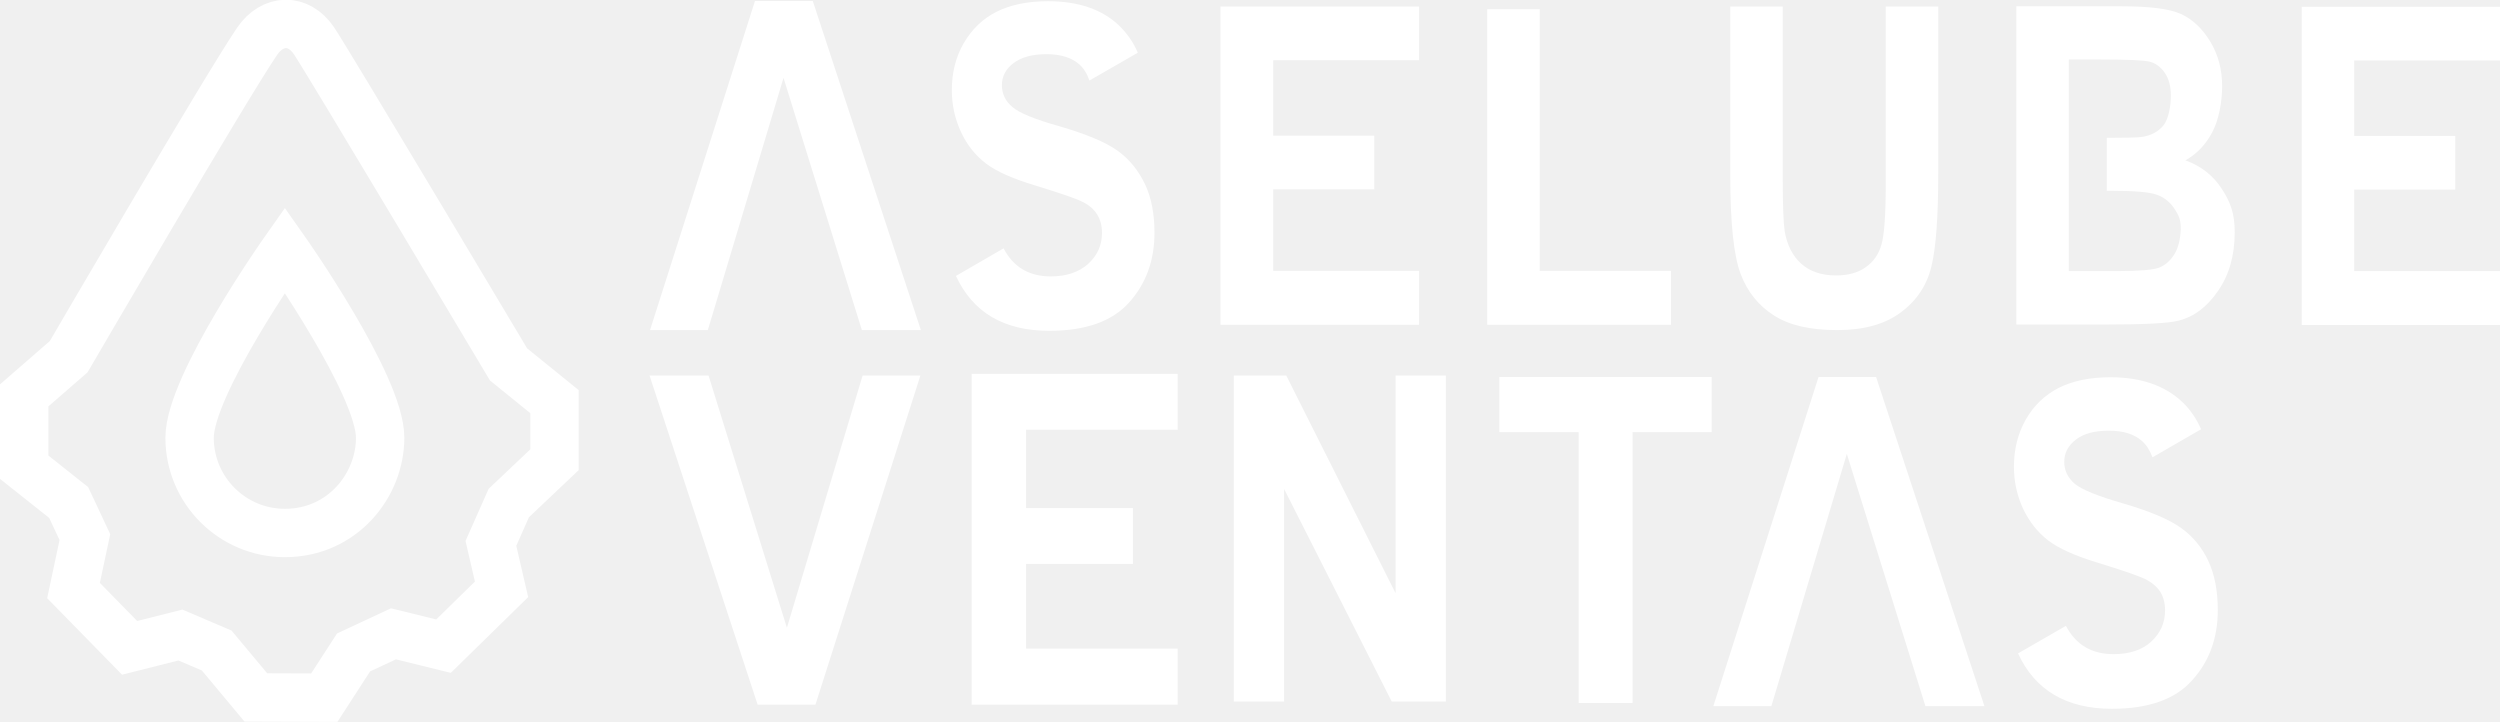
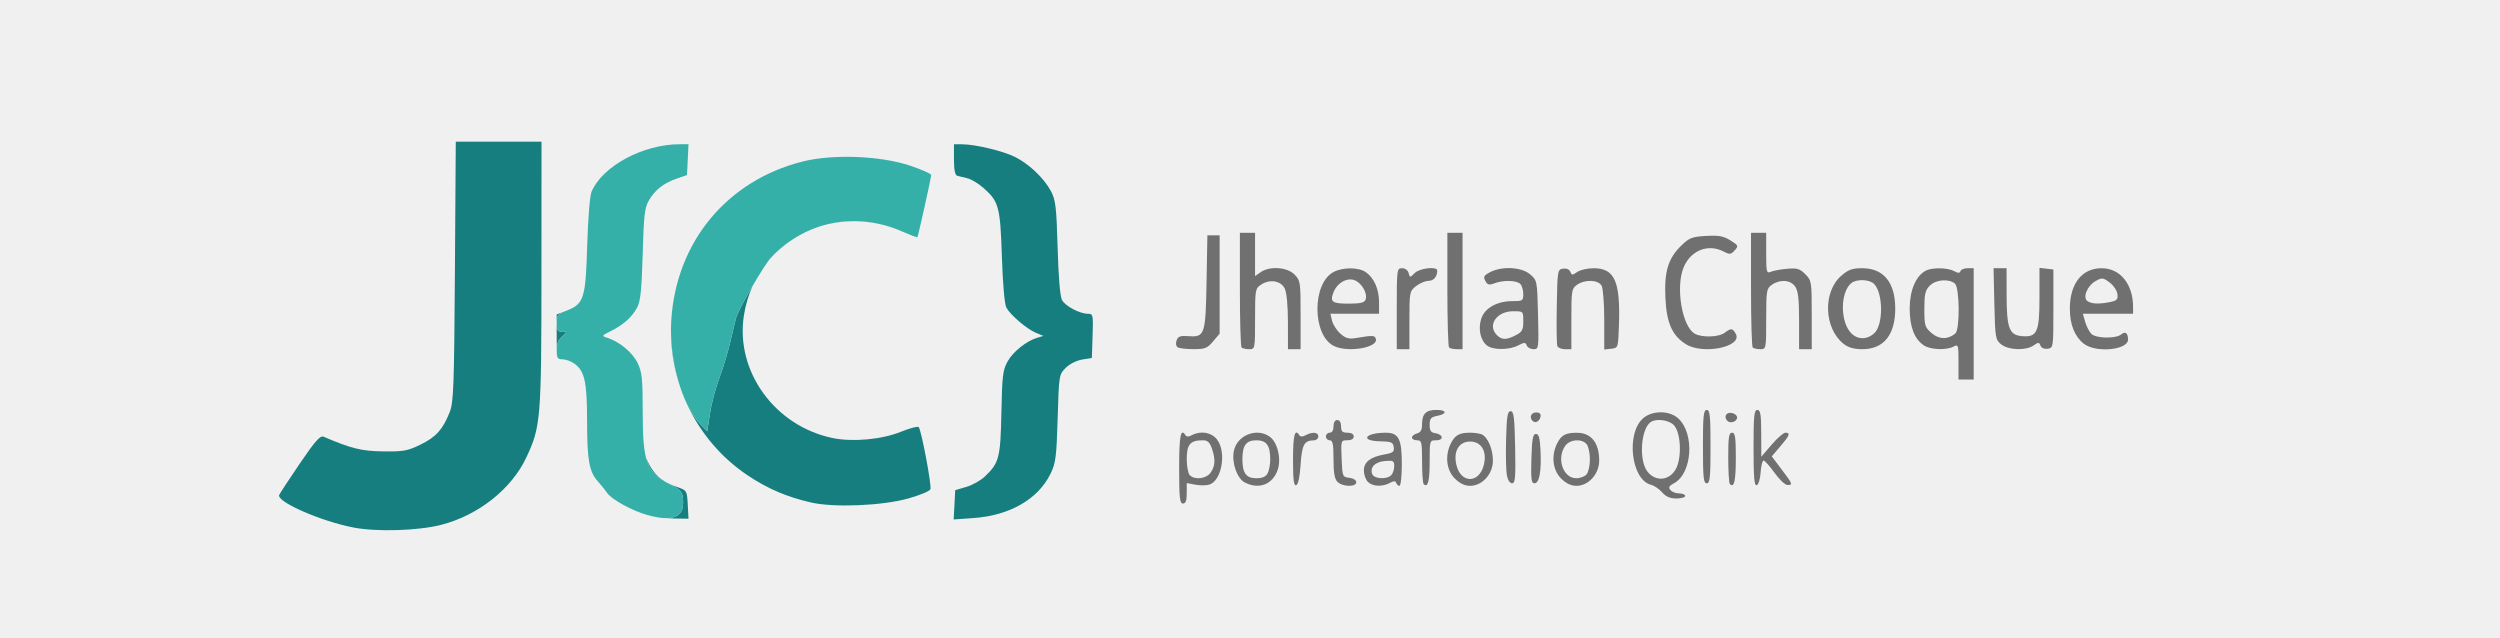
- <svg xmlns="http://www.w3.org/2000/svg" version="1.1" x="0px" y="0px" viewBox="0 0 1033.8 298.5" style="enable-background:new 0 0 1033.8 298.5;" xml:space="preserve">
-   <style type="text/css">
- 	.st0{opacity:0.15;fill:#58B39C;}
- 	.st1{fill:none;stroke:#000000;stroke-miterlimit:10;}
- 	.st2{fill:none;stroke:#000000;stroke-width:3;stroke-linecap:round;stroke-linejoin:round;stroke-miterlimit:10;}
- 	.st3{fill:none;stroke:#000000;stroke-width:4;stroke-linecap:round;stroke-linejoin:round;stroke-miterlimit:10;}
- 	.st4{fill:none;stroke:#E6007E;stroke-linecap:round;stroke-linejoin:round;stroke-miterlimit:10;}
- 	.st5{fill:none;stroke:#000000;stroke-width:3;stroke-linecap:round;stroke-miterlimit:10;}
- 	.st6{fill:#58B39C;}
- 	.st7{fill:#D61B16;}
- 	.st8{fill:#007A73;}
- 	.st9{fill:#FFFFFF;}
- 	.st10{fill:none;stroke:#000000;stroke-width:3;stroke-miterlimit:10;}
- 	.st11{fill:none;stroke:#AB223D;stroke-width:11;stroke-miterlimit:10;}
- 	.st12{fill:none;stroke:#68AF9D;stroke-width:11;stroke-miterlimit:10;}
- 	.st13{fill:none;stroke:#E4BB58;stroke-width:11;stroke-miterlimit:10;}
- 	.st14{fill:none;stroke:#85A441;stroke-width:11;stroke-miterlimit:10;}
- 	.st15{fill:none;stroke:#FFFFFF;stroke-width:6;stroke-miterlimit:10;}
- 	.st16{fill:none;stroke:#FFFFFF;stroke-width:24;stroke-miterlimit:10;}
- 	.st17{fill:none;stroke:#E30613;stroke-width:5;stroke-miterlimit:10;}
- 	.st18{fill:none;stroke:#FFFFFF;stroke-width:20;stroke-miterlimit:10;}
- </style>
-   <g id="Capa_1">
-     <g>
-       <path class="st18" d="M117.8,220.4c-21.7,0-39.4-17.6-39.4-39.4s39.4-77.6,39.4-77.6s39.4,55.9,39.4,77.6    C157.2,200.7,141.6,220.4,117.8,220.4z" />
-       <path class="st18" d="M28.4,147.5l-18.4,16v29.7l18.4,14.6l6.7,14.3l-4.7,22.1l23.2,23.7l21-5.3l15,6.4l16.2,19.4l28.3,0.1    l12.1-18.7l16.5-7.7l20.7,5.1l24-23.5l-4.4-19l7.4-16.7l18.9-17.9v-24l-19-15.4c0,0-74.8-125.5-80.5-133.9    c-6.4-9.4-17.1-9.1-23.5,0.3C92.5,37.5,28.4,147.5,28.4,147.5z" />
-       <path class="st9" d="M615,134.3V3.8h21.7V112H691v22.3H615z" />
-       <path class="st9" d="M715.5,2.7h21.7V74c0,11.1,0.3,18.3,0.8,21.6c1,5.8,3.3,10.3,6.9,13.5c3.6,3.2,8.4,4.8,14.3,4.8    c5,0,9.1-1.1,12.3-3.4c3.2-2.2,5.4-5.4,6.5-9.3c1.2-4,1.8-12.5,1.8-25.6V2.7h21.7v69.1c0,17.7-0.9,30.4-2.8,38.3    c-1.9,7.9-6.1,14.2-12.7,19.1c-6.6,4.9-15.3,7.3-26.2,7.3c-11.3,0-20-2-26.3-6.1c-6.3-4-10.9-9.7-13.7-17.1    c-2.8-7.3-4.3-20.8-4.3-40.5V2.7z" />
-       <path class="st9" d="M918.7,78c-3.6-5.5-8.6-9.4-15-11.7c4.5-2.5,8.2-6.2,11-11.4c2.8-5.1,4.2-12.8,4.2-19.2    c0-6.9-1.6-13-4.9-18.5c-3.3-5.4-7.3-9.2-12.1-11.4c-4.8-2.2-13.1-3.2-24.9-3.2h-43.2v131.6h36.7c15.9,0,26.1-0.5,30.4-1.6    c6.3-1.6,11.7-5.6,16.3-12.3c4.6-6.6,6.9-14.7,6.9-24.3C924.1,88.2,922.3,83.5,918.7,78z M899.1,105.2c-1.7,2.7-3.8,4.5-6.3,5.5    c-2.5,0.9-8.2,1.4-17.1,1.4h-20.2V85.7v-8.7V55v-5V24.6H868c11.5,0,18.4,0.3,20.9,0.9c2.4,0.6,4.5,2.1,6.2,4.5    c1.7,2.4,2.6,5.6,2.6,9.5c0,4.4-1,9.8-3.1,12.4c-2.1,2.5-5,4.1-8.7,4.7c-1.9,0.3-6.8,0.4-14.7,0.4v21.9h2c9.4,0,15.5,0.5,18.6,1.6    c3,1,5.5,3,7.3,5.7c1.8,2.8,2.7,4.3,2.7,8.6C901.6,99,900.8,102.5,899.1,105.2z" />
-       <path class="st9" d="M462.1,62.3c-4.9-3.5-12.8-6.8-23.7-10c-10.4-2.9-17-5.6-19.8-8.1c-2.9-2.4-4.3-5.5-4.3-9    c0-3.6,1.6-6.7,4.8-9.1c3.2-2.4,7.7-3.7,13.6-3.7c5.9,0,10.4,1.4,13.6,4.2c1.8,1.6,3.2,3.8,4.2,6.7l20-11.5    c-1.8-4.3-4.4-7.9-7.5-11c-7.1-6.9-17-10.3-29.7-10.3c-8.4,0-15.5,1.5-21.3,4.4c-5.7,2.9-10.2,7.3-13.5,13    c-3.3,5.7-4.9,12.2-4.9,19.4c0,6.2,1.3,11.9,3.8,17.3c2.5,5.4,6,9.7,10.3,13c4.3,3.3,11.1,6.3,20.4,9.1    c10.4,3.2,16.9,5.4,19.6,6.8c2.7,1.3,4.7,3.1,6,5.2c1.3,2.1,2,4.6,2,7.6c0,5.1-1.9,9.3-5.7,12.8c-3.8,3.4-8.9,5.2-15.5,5.2    c-9,0-15.5-3.9-19.5-11.6l-19.7,11.4c7,15.1,19.8,22.7,38.6,22.7c15,0,26-3.9,33-11.7c7-7.8,10.5-17.4,10.5-28.8    c0-7.9-1.3-14.6-3.9-20.1C470.7,70.4,467,65.8,462.1,62.3z" />
-       <path class="st9" d="M901.9,218.3c-4.9-3.5-12.9-6.9-23.9-10.1c-10.4-3-17.1-5.7-20-8.1c-2.9-2.5-4.4-5.5-4.4-9.1    c0-3.7,1.6-6.7,4.8-9.2c3.2-2.5,7.7-3.7,13.7-3.7c5.9,0,10.5,1.4,13.7,4.3c1.8,1.6,3.2,3.8,4.3,6.7l20.1-11.6    c-1.9-4.3-4.4-8-7.6-11.1c-7.2-6.9-17.2-10.4-29.9-10.4c-8.5,0-15.6,1.5-21.4,4.4c-5.8,3-10.3,7.3-13.6,13.1    c-3.3,5.8-4.9,12.3-4.9,19.5c0,6.2,1.3,12,3.8,17.4c2.6,5.4,6,9.7,10.4,13.1c4.3,3.3,11.2,6.4,20.5,9.2c10.4,3.2,17,5.5,19.7,6.8    c2.7,1.4,4.7,3.1,6.1,5.2c1.3,2.1,2,4.7,2,7.7c0,5.1-1.9,9.4-5.7,12.9c-3.8,3.5-9,5.2-15.6,5.2c-9.1,0-15.6-3.9-19.7-11.7    l-19.8,11.4c7,15.2,20,22.9,38.8,22.9c15.1,0,26.2-3.9,33.2-11.8c7.1-7.8,10.6-17.5,10.6-29c0-8-1.3-14.7-3.9-20.3    C910.6,226.4,906.8,221.8,901.9,218.3z" />
-       <path class="st9" d="M510.2,290.1V155.3h21.7l45.2,90v-90h20.8v134.8h-22.4L531,202.2v87.9H510.2z" />
-       <path class="st9" d="M652.8,290.7v-112H620v-22.8h87.8v22.8h-32.7v112H652.8z" />
-       <polygon class="st9" points="336.1,0.4 312.2,0.4 268.8,136.5 292.7,136.5 324,32.2 356.4,136.5 380.8,136.5   " />
-       <polygon class="st9" points="775.8,155.9 752,155.9 708.5,292 732.5,292 763.7,187.7 796.2,292 820.6,292   " />
-       <polygon class="st9" points="313.3,291.4 337.2,291.4 380.6,155.3 356.7,155.3 325.4,259.6 293,155.3 268.6,155.3   " />
-       <polygon class="st9" points="951.8,2.8 951.8,134.4 1033.8,134.4 1033.8,112.1 973.5,112.1 973.5,78.4 1015.3,78.4 1015.3,56.2     973.5,56.2 973.5,25 1033.8,25 1033.8,2.8   " />
-       <polygon class="st9" points="504.7,2.7 504.7,134.3 586.8,134.3 586.8,112 526.5,112 526.5,78.3 568.3,78.3 568.3,56.1     526.5,56.1 526.5,24.9 586.8,24.9 586.8,2.7   " />
-       <polygon class="st9" points="401.8,154.6 401.8,291.4 487,291.4 487,268.2 424.3,268.2 424.3,233.2 468.5,233.2 468.5,210.1     424.3,210.1 424.3,177.7 487,177.7 487,154.6   " />
-     </g>
+ <svg xmlns="http://www.w3.org/2000/svg" width="988" height="252" viewBox="0 0 988 252">
+   <g>
+     <path d="M 139.83 208.50 C126.98,206.06 109.25,198.32 110.33,195.62 C110.58,195.00 114.25,189.41 118.49,183.18 C124.52,174.32 126.55,172.02 127.85,172.57 C138.80,177.28 142.93,178.29 151.50,178.39 C159.46,178.49 161.16,178.18 166.23,175.69 C172.36,172.68 175.04,169.68 177.74,162.82 C179.25,159.00 179.48,152.60 179.78,107.25 L 180.12 56.00 L 214.00 56.00 L 213.98 108.25 C213.96,165.54 213.71,168.61 208.05,180.70 C202.19,193.24 189.10,203.61 174.34,207.42 C165.33,209.74 149.06,210.25 139.83,208.50 ZM 377.20 199.50 L 377.50 193.71 L 381.87 192.43 C384.28,191.72 387.58,189.87 389.21,188.32 C394.86,182.95 395.39,180.93 395.75,163.07 C396.04,148.50 396.32,146.20 398.21,142.83 C400.41,138.93 405.63,134.76 409.92,133.48 L 412.33 132.76 L 409.34 131.50 C405.77,130.00 399.40,124.57 397.73,121.61 C397.01,120.33 396.31,112.45 395.95,101.50 C395.29,81.57 394.77,79.63 388.53,74.16 C386.57,72.44 383.73,70.76 382.23,70.43 C380.73,70.10 378.94,69.66 378.25,69.45 C377.43,69.20 377.00,66.98 377.00,63.03 L 377.00 57.00 L 380.25 57.02 C385.48,57.05 396.43,59.67 401.14,62.03 C406.72,64.82 412.58,70.40 415.31,75.50 C417.19,79.04 417.50,81.64 417.98,98.00 C418.31,109.69 418.96,117.28 419.72,118.62 C421.09,121.03 426.74,124.00 429.94,124.00 C431.98,124.00 432.07,124.39 431.79,132.74 L 431.50 141.47 L 427.67 142.09 C425.48,142.45 422.69,143.85 421.17,145.38 C418.53,148.01 418.49,148.24 417.99,165.27 C417.53,180.67 417.23,183.00 415.16,187.24 C410.22,197.31 399.04,203.73 384.70,204.74 L 376.89 205.29 ZM 320.50 198.58 C310.88,196.36 303.42,193.17 295.49,187.87 C285.02,180.86 276.87,171.16 271.66,160.04 C273.14,163.04 274.82,165.58 276.64,167.48 L 279.50 170.46 L 280.56 163.48 C281.14,159.64 282.80,153.35 284.25,149.50 C285.69,145.65 287.61,139.35 288.51,135.50 C289.41,131.65 290.28,128.05 290.44,127.50 C290.61,126.95 290.77,126.28 290.80,126.00 C290.93,124.71 294.08,118.73 297.44,112.97 C295.81,116.58 294.63,120.51 293.98,124.70 C290.56,146.73 306.21,168.36 329.00,173.10 C336.96,174.76 348.43,173.71 356.06,170.63 C359.58,169.21 362.73,168.38 363.07,168.78 C364.14,170.03 368.25,191.90 367.70,193.35 C367.40,194.11 363.41,195.77 358.83,197.03 C348.44,199.90 329.56,200.66 320.50,198.58 ZM 263.62 204.77 C267.92,204.68 270.00,202.64 269.98,198.60 C269.96,194.57 269.30,193.67 264.50,191.24 C264.33,191.16 264.17,191.07 264.01,190.99 C265.07,191.52 266.24,192.00 267.56,192.45 C271.46,193.79 271.50,193.87 271.80,199.40 L 272.10 205.00 L 266.30 204.91 C265.48,204.90 264.57,204.85 263.62,204.77 ZM 223.90 122.77 C220.45,124.13 220.00,124.69 220.00,127.65 C220.00,130.77 220.72,131.47 223.50,131.10 C224.05,131.03 223.49,131.84 222.25,132.90 C220.88,134.07 220.18,135.52 220.03,137.55 C220.00,136.40 220.00,134.96 220.00,133.15 L 220.00 124.30 L 223.90 122.77 ZM 263.00 190.45 C258.90,188.14 256.61,185.71 255.36,181.07 C255.61,181.69 255.90,182.30 256.25,182.98 C258.02,186.44 260.02,188.72 263.00,190.45 ZM 268.44 151.81 C265.87,143.77 264.75,135.21 265.29,126.54 C264.78,134.84 266.02,143.98 268.44,151.81 ZM 356.77 91.58 C345.94,86.79 334.71,86.31 324.76,89.24 C334.93,86.16 346.08,86.85 356.77,91.58 ZM 305.79 100.67 C305.19,101.28 304.61,101.92 304.05,102.57 C304.34,102.19 304.60,101.88 304.81,101.66 C305.14,101.32 305.46,100.99 305.79,100.67 ZM 221.17 141.89 C221.46,141.97 221.83,142.00 222.28,142.00 C221.82,142.00 221.46,141.99 221.17,141.89 Z" fill="rgba(22,126,126,1)" />
+     <path d="M 276.64 167.48 C269.35,159.89 264.34,141.81 265.29,126.54 C267.22,95.63 287.26,71.40 317.15,63.84 C329.14,60.81 347.99,61.54 359.75,65.49 C364.29,67.02 368.00,68.67 368.00,69.17 C368.00,70.28 362.87,93.40 362.54,93.76 C362.41,93.91 359.82,92.92 356.77,91.58 C338.38,83.44 318.61,87.28 304.81,101.66 C301.93,104.66 291.04,123.57 290.80,126.00 C290.77,126.28 290.61,126.95 290.44,127.50 C290.28,128.05 289.41,131.65 288.51,135.50 C287.61,139.35 285.69,145.65 284.25,149.50 C282.80,153.35 281.14,159.64 280.56,163.48 L 279.50 170.46 ZM 255.89 203.55 C249.88,201.89 241.73,197.42 239.92,194.79 C239.14,193.65 237.49,191.59 236.26,190.22 C232.83,186.41 232.01,181.77 232.01,166.22 C232.00,150.78 231.04,146.54 226.88,143.63 C225.60,142.73 223.53,142.00 222.28,142.00 C220.33,142.00 220.00,141.48 220.00,138.41 C220.00,135.92 220.69,134.23 222.25,132.90 C223.49,131.84 224.05,131.03 223.50,131.10 C220.72,131.47 220.00,130.77 220.00,127.65 C220.00,124.69 220.45,124.13 223.90,122.77 C230.79,120.06 231.43,118.07 232.06,97.05 C232.37,86.46 233.11,77.32 233.78,75.76 C238.09,65.63 254.14,57.00 268.68,57.00 L 272.10 57.00 L 271.80 63.10 L 271.50 69.19 L 267.56 70.55 C262.34,72.33 258.94,74.97 256.50,79.10 C254.76,82.05 254.43,84.88 253.99,100.50 C253.58,114.57 253.11,119.15 251.83,121.50 C249.72,125.36 246.49,128.27 241.56,130.76 C237.72,132.69 237.68,132.76 240.04,133.51 C244.85,135.04 249.96,139.29 251.96,143.42 C253.74,147.09 254.00,149.58 254.00,162.85 C254.00,182.55 255.53,186.69 264.50,191.24 C269.30,193.67 269.96,194.57 269.98,198.60 C270.01,204.58 265.44,206.18 255.89,203.55 Z" fill="rgba(53,176,169,1)" />
+     <path d="M 466.00 185.00 C466.00,172.24 466.63,168.97 468.50,172.00 C468.92,172.67 469.74,172.67 470.99,172.00 C474.49,170.13 478.72,170.83 480.93,173.63 C484.81,178.57 482.90,189.95 477.92,191.52 C476.77,191.89 474.29,191.90 472.41,191.55 L 469.00 190.91 L 469.00 194.95 C469.00,197.88 468.59,199.00 467.50,199.00 C466.24,199.00 466.00,196.78 466.00,185.00 ZM 478.44 186.78 C480.28,184.16 480.41,181.47 478.90,177.15 C478.07,174.76 477.21,174.00 475.34,174.00 C470.40,174.00 469.00,175.63 469.00,181.34 C469.00,184.23 469.54,187.14 470.20,187.80 C472.19,189.79 476.73,189.23 478.44,186.78 ZM 656.88 194.58 C655.73,193.25 653.73,191.90 652.46,191.58 C644.48,189.58 642.49,170.69 649.66,165.05 C653.40,162.11 659.93,162.27 663.29,165.39 C669.80,171.43 668.77,187.11 661.60,190.95 C659.61,192.01 659.28,192.63 660.13,193.66 C660.75,194.40 662.31,195.00 663.62,195.00 C664.93,195.00 666.00,195.45 666.00,196.00 C666.00,196.55 664.42,197.00 662.49,197.00 C660.03,197.00 658.36,196.28 656.88,194.58 ZM 662.07 185.75 C664.72,181.53 664.42,171.22 661.55,168.06 C659.69,166.00 654.62,165.28 652.40,166.77 C648.45,169.40 647.60,181.95 651.07,186.37 C654.21,190.35 659.36,190.06 662.07,185.75 ZM 492.00 190.71 C488.92,189.15 486.72,182.99 487.60,178.34 C488.77,172.07 496.53,168.88 501.75,172.54 C504.83,174.69 506.43,181.16 504.98,185.56 C503.04,191.43 497.66,193.57 492.00,190.71 ZM 500.96 187.07 C501.53,186.00 502.00,183.50 502.00,181.50 C502.00,176.03 500.51,174.00 496.50,174.00 C492.49,174.00 491.00,176.03 491.00,181.50 C491.00,186.97 492.49,189.00 496.50,189.00 C498.87,189.00 500.25,188.40 500.96,187.07 ZM 511.00 181.58 C511.00,171.97 511.74,169.15 513.50,172.00 C513.92,172.67 514.74,172.67 515.99,172.00 C518.72,170.55 521.00,170.77 521.00,172.50 C521.00,173.32 520.21,174.01 519.25,174.02 C515.44,174.05 514.51,175.75 514.00,183.63 C513.68,188.53 513.04,191.49 512.25,191.75 C511.30,192.07 511.00,189.60 511.00,181.58 ZM 528.57 190.43 C527.42,189.28 527.00,186.85 527.00,181.43 C527.00,175.49 526.70,174.00 525.50,174.00 C524.67,174.00 524.00,173.32 524.00,172.50 C524.00,171.68 524.67,171.00 525.50,171.00 C526.43,171.00 527.00,170.06 527.00,168.50 C527.00,166.94 527.57,166.00 528.50,166.00 C529.43,166.00 530.00,166.94 530.00,168.50 C530.00,170.50 530.50,171.00 532.50,171.00 C534.06,171.00 535.00,171.57 535.00,172.50 C535.00,173.44 534.05,174.00 532.46,174.00 C529.94,174.00 529.92,174.07 530.21,181.25 C530.49,188.33 530.56,188.51 533.25,188.82 C534.82,189.00 536.00,189.75 536.00,190.57 C536.00,192.54 530.58,192.44 528.57,190.43 ZM 540.57 190.43 C539.71,189.56 539.00,187.55 539.00,185.95 C539.00,182.56 541.60,180.56 547.31,179.56 C550.51,178.99 551.07,178.53 550.81,176.69 C550.54,174.79 549.85,174.49 545.55,174.41 C537.35,174.27 539.28,171.05 547.60,171.01 C552.74,170.99 554.00,173.42 554.00,183.33 C554.00,188.10 553.59,192.00 553.08,192.00 C552.58,192.00 552.00,191.49 551.79,190.86 C551.50,190.00 550.87,190.00 549.27,190.86 C546.26,192.47 542.42,192.28 540.57,190.43 ZM 549.80 187.80 C550.46,187.14 551.00,185.54 551.00,184.24 C551.00,182.13 550.61,181.91 547.35,182.19 C543.43,182.52 541.29,184.72 542.31,187.36 C543.05,189.29 548.02,189.58 549.80,187.80 ZM 562.64 191.31 C562.29,190.95 562.00,186.92 562.00,182.33 C562.00,174.67 561.84,174.00 560.00,174.00 C558.90,174.00 558.00,173.51 558.00,172.91 C558.00,172.30 558.90,171.58 560.00,171.29 C561.47,170.90 562.00,169.93 562.00,167.58 C562.00,163.53 563.56,162.00 567.70,162.00 C571.82,162.00 572.02,163.55 568.00,164.35 C565.48,164.85 565.00,165.42 565.00,167.91 C565.00,170.17 565.50,170.94 567.17,171.18 C570.37,171.65 570.72,174.00 567.58,174.00 C565.01,174.00 565.00,174.03 565.00,182.44 C565.00,190.21 564.27,192.94 562.64,191.31 ZM 574.92 189.08 C571.56,185.72 570.96,179.92 573.46,175.07 C575.09,171.92 576.80,171.00 581.00,171.00 C582.56,171.00 584.56,171.28 585.46,171.62 C587.89,172.56 590.00,177.39 590.00,182.03 C590.00,187.33 585.79,192.00 581.00,192.00 C578.85,192.00 576.92,191.07 574.92,189.08 ZM 586.39 183.81 C587.76,178.44 585.48,174.50 581.00,174.50 C576.50,174.50 574.25,178.42 575.61,183.89 C577.42,191.15 584.53,191.09 586.39,183.81 ZM 616.92 189.08 C613.56,185.72 612.96,179.92 615.46,175.07 C617.13,171.85 618.82,170.99 623.33,171.03 C628.88,171.09 632.00,175.04 632.00,182.01 C632.00,187.33 627.79,192.00 623.00,192.00 C620.85,192.00 618.92,191.07 616.92,189.08 ZM 627.04 187.45 C627.75,186.59 628.33,183.92 628.33,181.50 C628.33,179.08 627.75,176.41 627.04,175.55 C625.11,173.23 620.39,173.60 618.56,176.22 C615.06,181.22 617.73,189.00 622.93,189.00 C624.49,189.00 626.34,188.30 627.04,187.45 ZM 683.64 191.31 C683.29,190.95 683.00,186.24 683.00,180.83 C683.00,172.76 683.27,171.00 684.50,171.00 C685.73,171.00 686.00,172.77 686.00,180.94 C686.00,190.05 685.33,193.00 683.64,191.31 ZM 693.00 177.08 C693.00,164.34 693.23,162.00 694.50,162.00 C695.72,162.00 696.01,163.71 696.03,171.25 L 696.07 180.50 L 700.14 175.75 C702.38,173.14 704.84,171.00 705.60,171.00 C707.69,171.00 707.28,172.09 703.56,176.43 L 700.20 180.35 L 704.10 185.52 C708.51,191.36 708.62,191.67 706.38,191.67 C705.49,191.67 703.19,189.49 701.28,186.83 C699.38,184.18 697.43,182.00 696.96,182.00 C696.49,182.00 695.97,184.10 695.80,186.67 C695.63,189.28 694.95,191.53 694.25,191.76 C693.29,192.07 693.00,188.70 693.00,177.08 ZM 595.50 187.75 C595.18,185.96 595.04,179.55 595.21,173.50 C595.45,164.52 595.78,162.50 597.00,162.50 C598.25,162.50 598.55,164.87 598.78,176.75 C599.01,188.80 598.83,191.00 597.57,191.00 C596.69,191.00 595.85,189.69 595.50,187.75 ZM 605.21 181.25 C605.44,173.38 605.79,171.50 607.00,171.50 C608.15,171.50 608.57,173.03 608.81,178.00 C609.21,186.32 608.34,191.00 606.42,191.00 C605.18,191.00 604.98,189.35 605.21,181.25 ZM 673.00 176.50 C673.00,164.28 673.24,162.00 674.50,162.00 C675.76,162.00 676.00,164.28 676.00,176.50 C676.00,188.72 675.76,191.00 674.50,191.00 C673.24,191.00 673.00,188.72 673.00,176.50 ZM 605.69 166.35 C604.27,164.94 605.07,163.00 607.07,163.00 C608.47,163.00 609.04,163.54 608.82,164.67 C608.47,166.51 606.76,167.43 605.69,166.35 ZM 682.70 166.37 C681.13,164.79 682.06,162.87 684.25,163.18 C685.49,163.36 686.50,164.17 686.50,164.99 C686.50,166.58 683.87,167.53 682.70,166.37 ZM 774.00 142.96 C774.00,136.32 773.89,135.99 772.07,136.96 C769.19,138.50 762.76,138.22 760.22,136.44 C756.48,133.82 754.71,129.12 754.71,121.87 C754.71,114.81 757.14,109.06 761.02,106.99 C763.52,105.65 769.64,105.74 772.27,107.14 C773.87,108.00 774.50,108.00 774.79,107.14 C775.00,106.51 776.25,106.00 777.58,106.00 L 780.00 106.00 L 780.00 128.00 L 780.00 150.00 L 777.00 150.00 L 774.00 150.00 L 774.00 142.96 ZM 772.74 131.80 C774.61,130.25 774.46,113.63 772.57,112.06 C770.16,110.06 765.08,110.48 762.68,112.87 C760.85,114.70 760.50,116.19 760.50,122.11 C760.50,128.66 760.71,129.35 763.39,131.66 C766.34,134.20 769.79,134.25 772.74,131.80 ZM 465.39 137.23 C464.75,136.82 464.58,135.65 464.98,134.53 C465.55,132.93 466.45,132.61 469.67,132.84 C476.14,133.31 476.45,132.36 476.83,111.35 L 477.16 93.00 L 479.58 93.00 L 482.00 93.00 L 482.00 112.42 L 482.00 131.85 L 479.41 134.92 C477.13,137.63 476.21,138.00 471.66,137.98 C468.82,137.98 466.00,137.64 465.39,137.23 ZM 490.67 137.33 C490.30,136.97 490.00,126.62 490.00,114.33 L 490.00 92.00 L 493.00 92.00 L 496.00 92.00 L 496.00 100.56 L 496.00 109.11 L 498.22 107.56 C501.77,105.07 508.63,105.54 511.55,108.45 C513.91,110.82 514.00,111.41 514.00,124.45 L 514.00 138.00 L 511.50 138.00 L 509.00 138.00 L 508.99 127.25 C508.98,120.63 508.49,115.54 507.71,114.00 C506.17,110.93 501.85,110.21 498.44,112.45 C496.08,113.99 496.00,114.44 496.00,126.02 C496.00,137.90 495.98,138.00 493.67,138.00 C492.38,138.00 491.03,137.70 490.67,137.33 ZM 527.23 136.77 C518.53,132.58 518.43,111.93 527.09,107.46 C530.77,105.55 536.98,105.60 539.78,107.56 C543.05,109.85 545.00,114.29 545.00,119.45 L 545.00 124.00 L 535.39 124.00 L 525.78 124.00 L 526.43 126.75 C526.78,128.26 528.26,130.55 529.70,131.84 C531.80,133.72 533.03,134.06 535.91,133.58 C542.67,132.44 543.44,132.49 543.76,134.07 C544.45,137.45 532.64,139.38 527.23,136.77 ZM 539.66 118.44 C540.55,116.13 538.39,112.13 535.56,110.84 C532.51,109.46 528.43,111.73 526.95,115.64 C525.54,119.34 526.46,120.00 533.09,120.00 C537.58,120.00 539.21,119.61 539.66,118.44 ZM 552.00 122.00 C552.00,106.43 552.06,106.00 554.09,106.00 C555.31,106.00 556.40,106.80 556.69,107.91 C557.18,109.78 557.22,109.78 559.09,107.91 C561.05,105.95 568.00,105.18 568.00,106.92 C568.00,109.33 566.58,111.00 564.53,111.00 C563.29,111.00 561.08,111.93 559.63,113.07 C557.06,115.10 557.00,115.42 557.00,126.57 L 557.00 138.00 L 554.50 138.00 L 552.00 138.00 L 552.00 122.00 ZM 572.67 137.33 C572.30,136.97 572.00,126.62 572.00,114.33 L 572.00 92.00 L 575.00 92.00 L 578.00 92.00 L 578.00 115.00 L 578.00 138.00 L 575.67 138.00 C574.38,138.00 573.03,137.70 572.67,137.33 ZM 587.71 136.58 C585.08,134.58 584.07,130.01 585.38,125.96 C586.75,121.74 591.61,119.00 597.75,119.00 C601.74,119.00 602.00,118.83 602.00,116.20 C602.00,114.66 601.46,112.86 600.80,112.20 C599.35,110.75 594.09,110.63 590.58,111.97 C588.49,112.76 587.85,112.59 587.00,111.00 C586.13,109.37 586.44,108.83 588.93,107.53 C593.64,105.10 601.34,105.53 604.69,108.41 C607.48,110.80 607.50,110.93 607.83,124.41 C608.15,137.67 608.10,138.00 606.05,138.00 C604.89,138.00 603.68,137.34 603.37,136.52 C602.87,135.22 602.47,135.22 599.95,136.52 C596.41,138.36 590.09,138.39 587.71,136.58 ZM 599.05 132.47 C601.57,131.17 602.00,130.36 602.00,126.97 C602.00,123.00 602.00,123.00 598.00,123.00 C591.48,123.00 587.70,128.55 591.57,132.43 C593.54,134.40 595.31,134.41 599.05,132.47 ZM 615.46 136.75 C615.19,136.06 615.09,128.97 615.24,121.00 C615.49,106.81 615.55,106.49 617.75,106.18 C619.10,105.99 620.25,106.49 620.61,107.42 C621.14,108.80 621.44,108.81 623.32,107.49 C624.49,106.67 627.39,106.00 629.77,106.00 C638.11,106.00 640.41,111.14 639.81,128.50 C639.50,137.49 639.50,137.50 636.75,137.82 L 634.00 138.13 L 634.00 126.50 C634.00,120.10 633.53,114.00 632.96,112.93 C631.68,110.54 626.40,110.33 623.22,112.56 C621.14,114.02 621.00,114.85 621.00,126.06 L 621.00 138.00 L 618.47 138.00 C617.08,138.00 615.72,137.44 615.46,136.75 ZM 666.40 136.10 C660.89,132.74 658.65,127.75 658.17,117.77 C657.67,107.25 659.25,102.09 664.52,96.98 C667.60,93.99 668.75,93.55 674.26,93.24 C679.28,92.96 681.16,93.30 683.86,95.00 C687.04,96.99 687.13,97.20 685.54,98.96 C684.04,100.61 683.58,100.66 681.18,99.41 C675.06,96.22 668.18,98.93 665.38,105.64 C662.10,113.49 664.77,129.20 669.85,131.92 C672.74,133.47 679.28,133.25 681.56,131.53 C684.14,129.58 684.74,129.64 686.00,131.99 C688.69,137.02 673.21,140.26 666.40,136.10 ZM 692.67 137.33 C692.30,136.97 692.00,126.62 692.00,114.33 L 692.00 92.00 L 695.00 92.00 L 698.00 92.00 L 698.00 100.11 C698.00,107.46 698.16,108.14 699.75,107.43 C700.71,107.00 703.62,106.46 706.20,106.23 C710.22,105.87 711.28,106.19 713.45,108.36 C715.93,110.84 716.00,111.27 716.00,124.45 L 716.00 138.00 L 713.50 138.00 L 711.00 138.00 L 711.00 126.72 C711.00,118.13 710.63,114.92 709.44,113.22 C707.60,110.59 703.46,110.29 700.22,112.56 C698.14,114.02 698.00,114.85 698.00,126.06 C698.00,137.90 697.98,138.00 695.67,138.00 C694.38,138.00 693.03,137.70 692.67,137.33 ZM 728.61 135.91 C720.84,129.80 720.30,115.45 727.61,109.04 C730.44,106.55 731.95,106.00 735.90,106.00 C744.42,106.00 749.00,111.60 749.00,122.00 C749.00,132.35 744.41,138.00 736.00,138.00 C732.72,138.00 730.46,137.36 728.61,135.91 ZM 740.83 131.57 C744.34,128.13 744.22,115.79 740.62,112.19 C738.78,110.35 733.68,110.19 731.60,111.91 C727.20,115.57 727.21,127.30 731.63,131.72 C734.25,134.35 738.05,134.28 740.83,131.57 ZM 790.86 136.09 C788.61,134.27 788.48,133.50 788.17,120.09 L 787.85 106.00 L 790.42 106.00 L 793.00 106.00 L 793.01 116.75 C793.03,129.54 794.06,132.36 798.87,132.82 C805.04,133.42 806.00,131.39 806.00,117.78 L 806.00 105.87 L 808.75 106.18 L 811.50 106.50 L 811.50 122.00 C811.50,137.32 811.47,137.50 809.25,137.82 C807.90,138.01 806.75,137.51 806.39,136.58 C805.86,135.20 805.56,135.19 803.68,136.51 C800.64,138.64 793.73,138.41 790.86,136.09 ZM 823.51 135.83 C819.89,132.98 818.00,128.24 818.00,122.00 C818.00,112.09 822.78,106.00 830.56,106.00 C837.87,106.00 842.98,112.26 842.99,121.25 L 843.00 124.00 L 833.07 124.00 L 823.14 124.00 L 824.06 127.20 C824.56,128.96 825.67,131.10 826.52,131.95 C828.34,133.77 836.20,133.91 838.30,132.16 C839.94,130.81 841.00,131.61 841.00,134.19 C841.00,138.36 828.24,139.55 823.51,135.83 ZM 833.93 119.36 C836.61,118.83 837.06,118.33 836.80,116.21 C836.64,114.83 835.24,112.76 833.70,111.62 C831.13,109.70 830.70,109.66 828.22,111.05 C824.81,112.96 822.92,117.71 825.04,119.04 C826.77,120.14 829.56,120.24 833.93,119.36 Z" fill="rgba(112,112,112,1)" />
  </g>
-   <g id="Capa_2">
- </g>
</svg>
